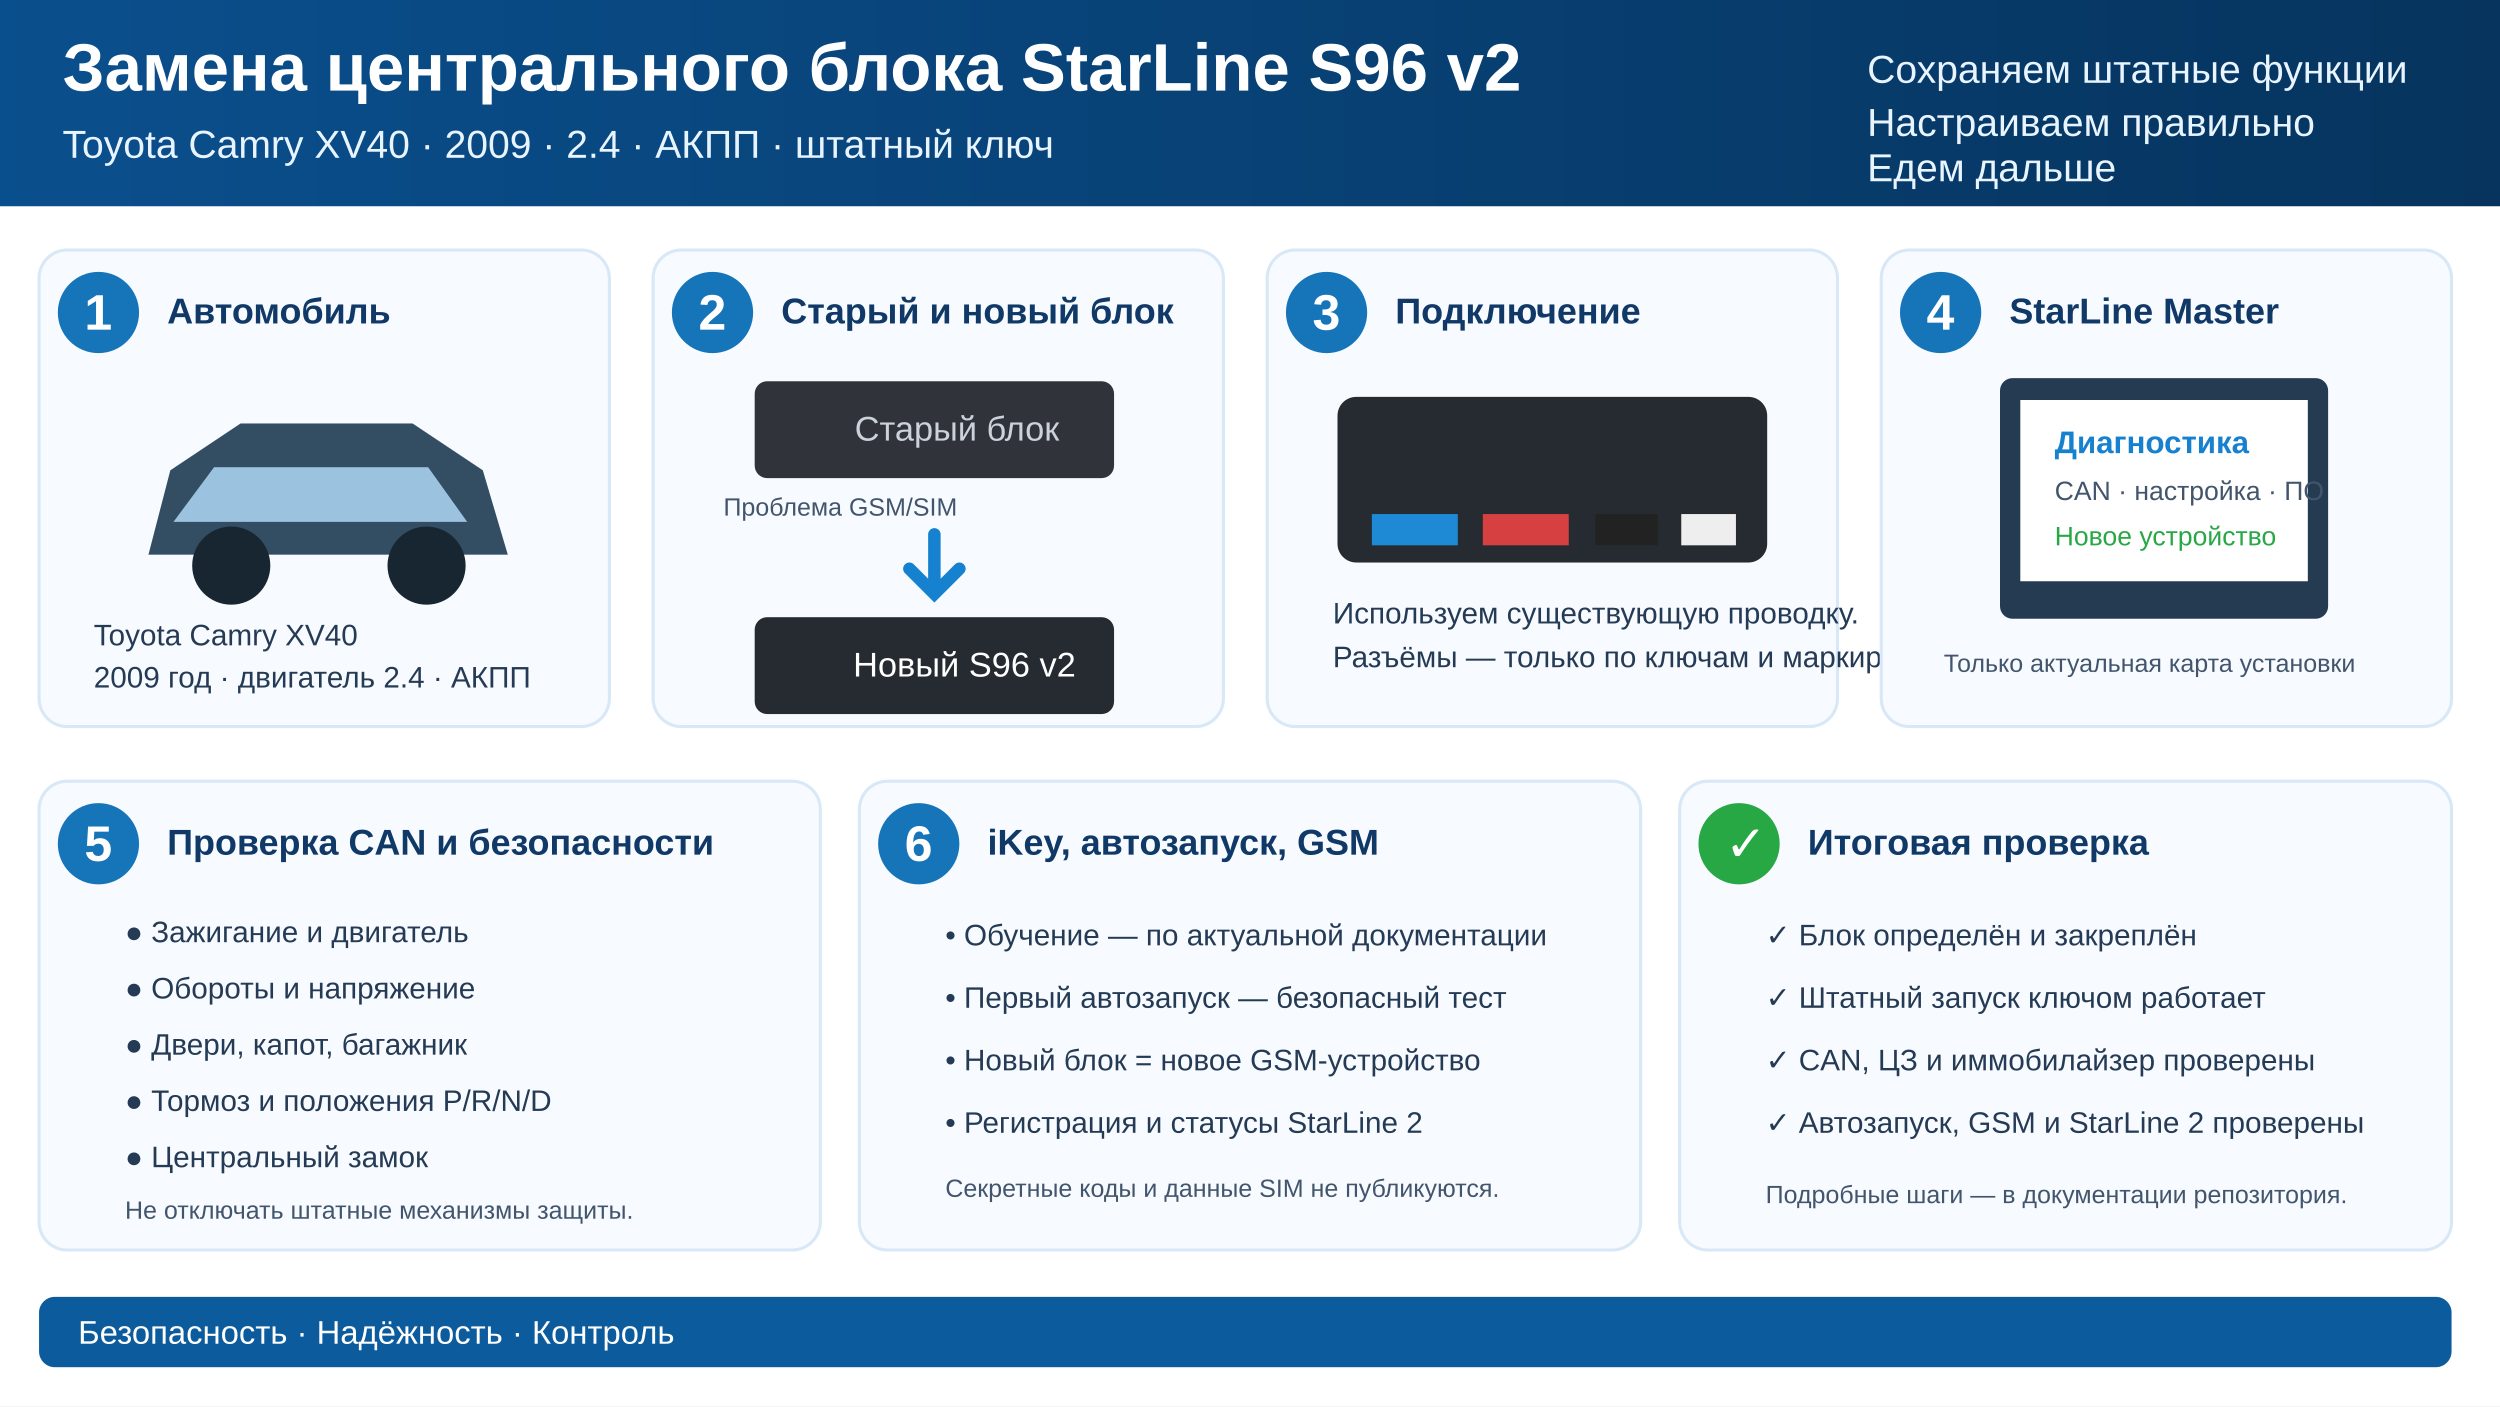
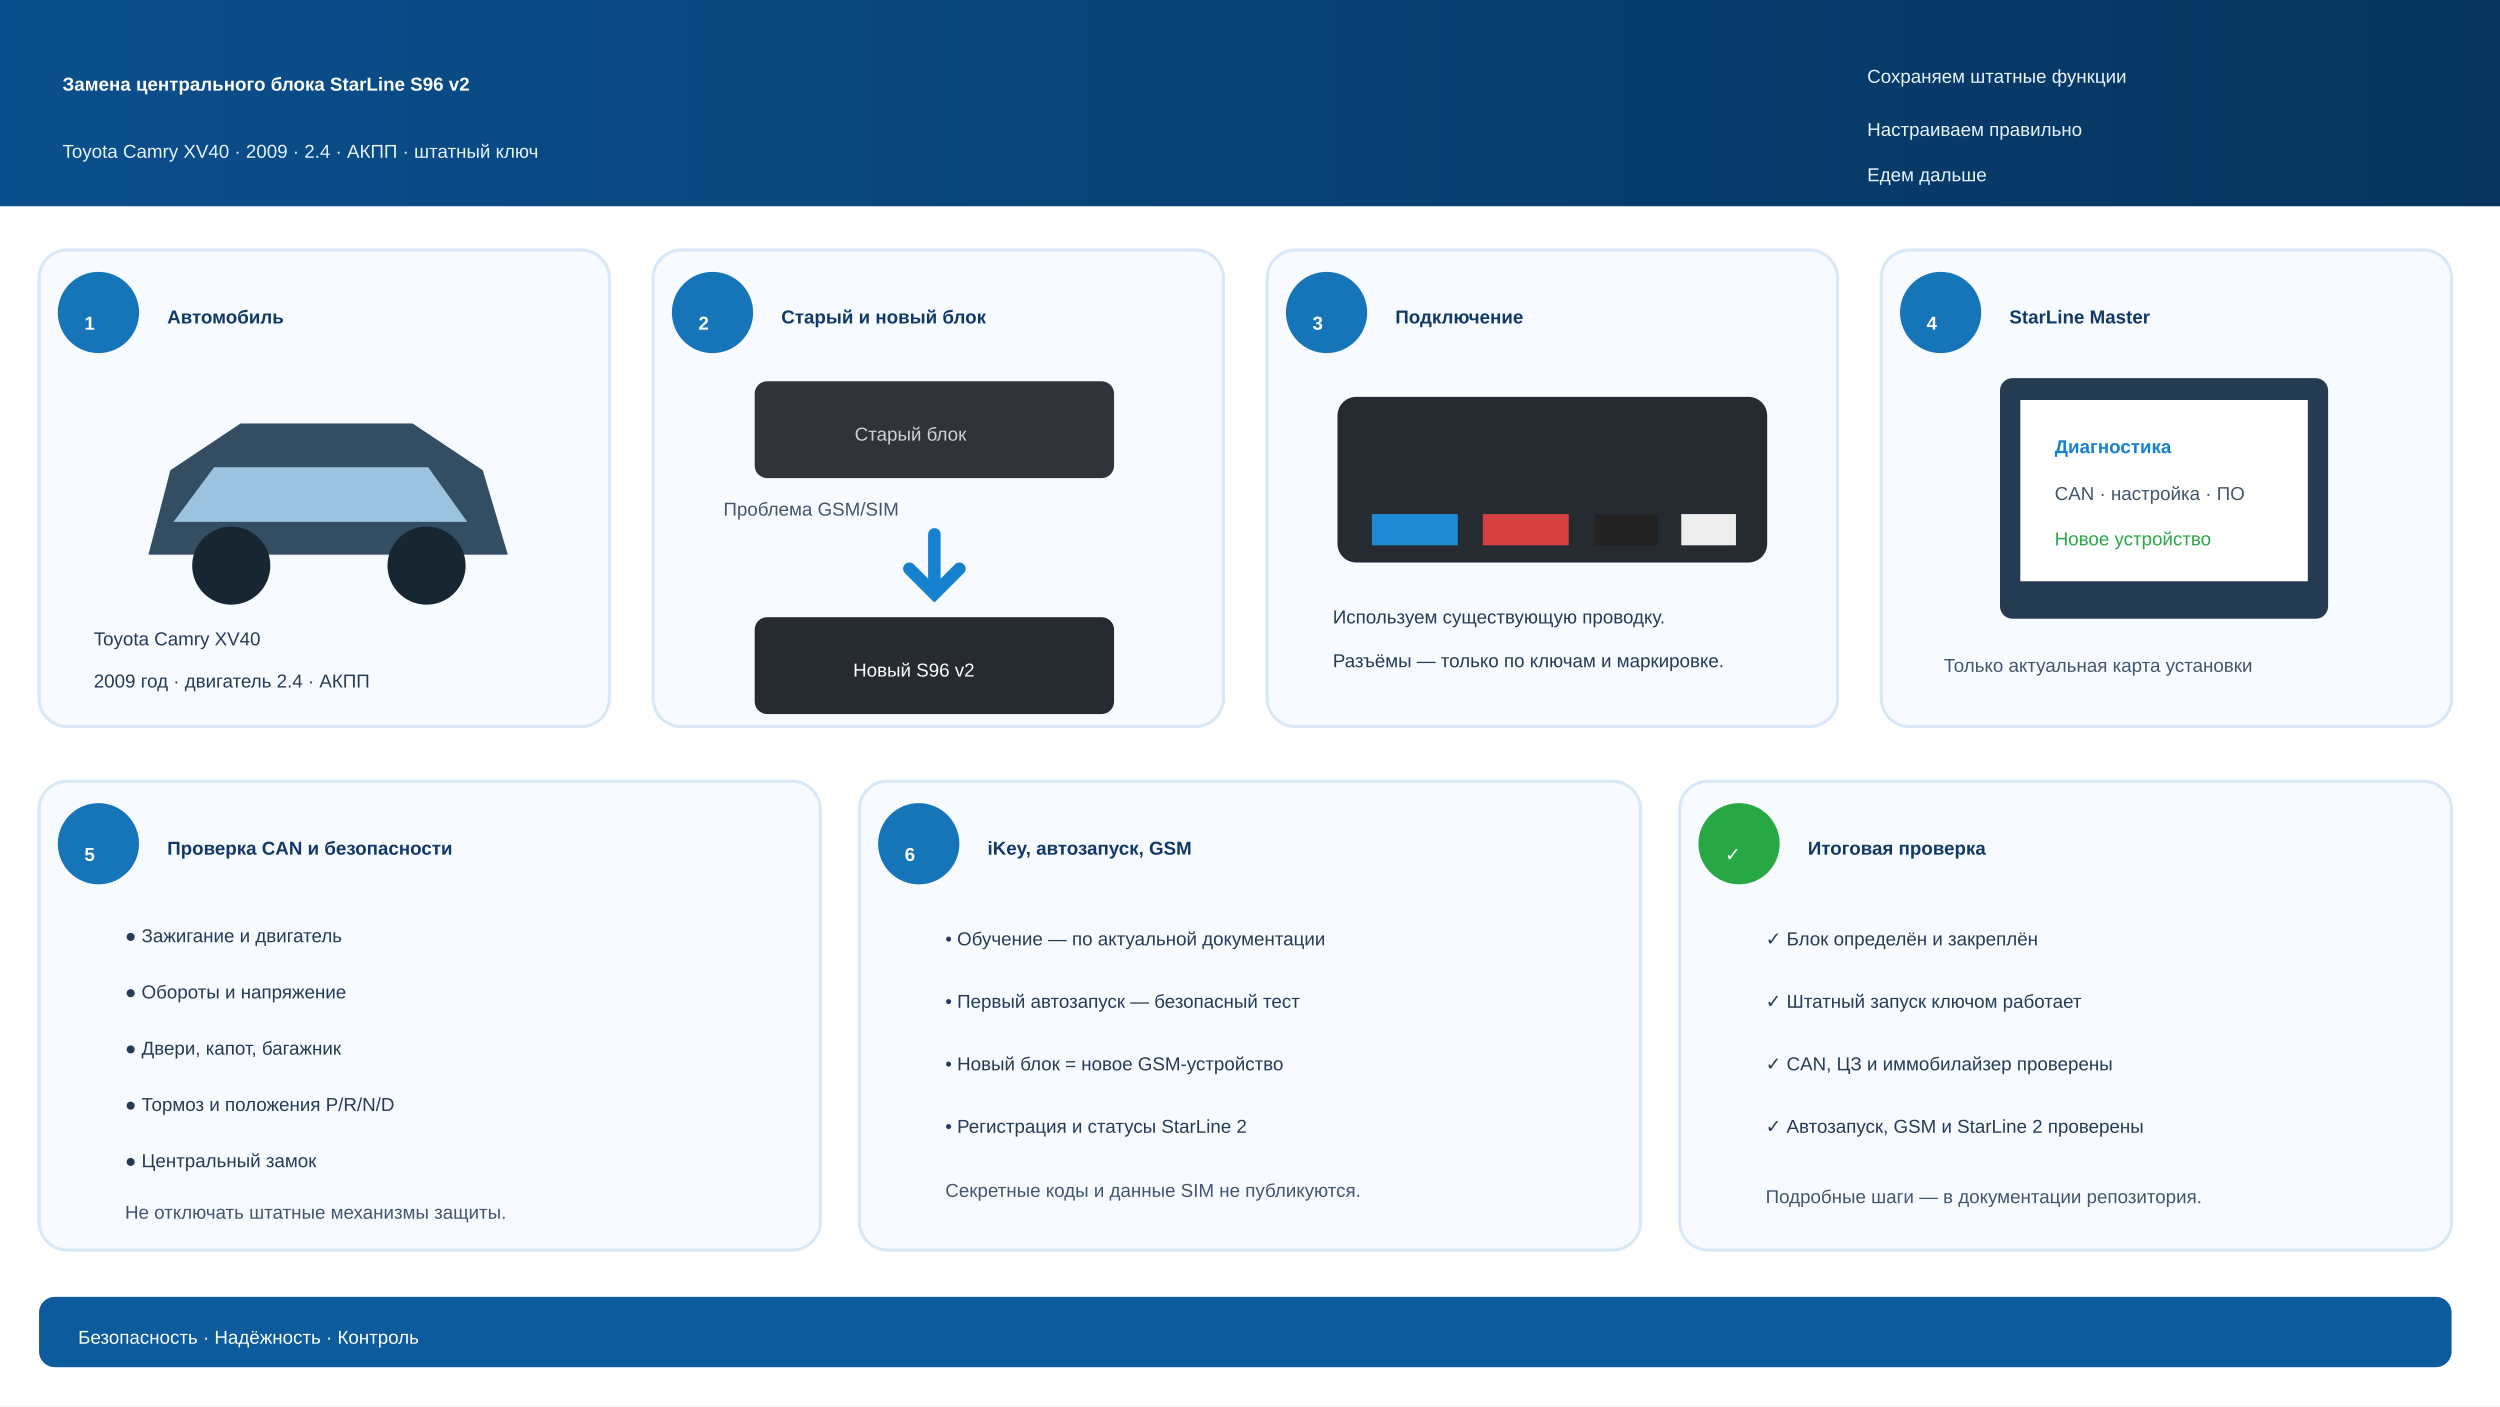
<svg xmlns="http://www.w3.org/2000/svg" width="1600" height="900" viewBox="0 0 1600 900" role="img" aria-labelledby="title desc">
  <defs>
    <linearGradient id="header" x1="0" x2="1">
      <stop stop-color="#0a4f8d" />
      <stop offset="1" stop-color="#06345e" />
    </linearGradient>
    <style>
-       .h { font: 700 43px Arial, sans-serif; fill: #fff; } .s { font: 400 25px Arial, sans-serif; fill: #e8f4ff; }
-       .n { font: 700 32px Arial, sans-serif; fill: #fff; } .t { font: 700 23px Arial, sans-serif; fill: #103967; }
-       .b { font: 400 19px Arial, sans-serif; fill: #253a54; } .small { font: 400 16px Arial, sans-serif; fill: #42556c; }
+       .h { font: 700 12px Arial, sans-serif; fill: #fff; } .s { font: 400 12px Arial, sans-serif; fill: #e8f4ff; }
+       .n { font: 700 12px Arial, sans-serif; fill: #fff; } .t { font: 700 12px Arial, sans-serif; fill: #103967; }
+       .b { font: 400 12px Arial, sans-serif; fill: #253a54; } .small { font: 400 12px Arial, sans-serif; fill: #42556c; }
      .card { fill: #f7fbff; stroke: #d8e8f7; stroke-width: 2; } .ok { fill: #28a745; } .arrow { stroke: #1681cf; stroke-width: 8; fill: none; stroke-linecap: round; }
    </style>
  </defs>
  <rect width="1600" height="900" fill="#fff" />
  <rect x="0" y="0" width="1600" height="132" fill="url(#header)" />
  <text x="40" y="58" class="h">Замена центрального блока StarLine S96 v2</text>
  <text x="40" y="101" class="s">Toyota Camry XV40 · 2009 · 2.4 · АКПП · штатный ключ</text>
  <text x="1195" y="53" class="s">Сохраняем штатные функции</text>
  <text x="1195" y="87" class="s">Настраиваем правильно</text>
  <text x="1195" y="116" class="s">Едем дальше</text>
  <g transform="translate(25 160)">
    <rect class="card" width="365" height="305" rx="18" />
    <circle cx="38" cy="40" r="26" fill="#1674b9" />
    <text x="29" y="51" class="n">1</text>
    <text x="82" y="47" class="t">Автомобиль</text>
    <path d="M70 195h230l-16-54-45-30H129l-45 30z" fill="#334d63" />
    <path d="M112 139h137l25 35H86z" fill="#9bc3df" />
    <circle cx="123" cy="202" r="25" fill="#182631" />
    <circle cx="248" cy="202" r="25" fill="#182631" />
    <text x="35" y="253" class="b">Toyota Camry XV40</text>
    <text x="35" y="280" class="b">2009 год · двигатель 2.4 · АКПП</text>
  </g>
  <g transform="translate(418 160)">
    <rect class="card" width="365" height="305" rx="18" />
    <circle cx="38" cy="40" r="26" fill="#1674b9" />
    <text x="29" y="51" class="n">2</text>
    <text x="82" y="47" class="t">Старый и новый блок</text>
    <rect x="65" y="84" width="230" height="62" rx="8" fill="#30343a" />
-     <text x="129" y="122" fill="#ccd2d9" font-family="Arial" font-size="22">Старый блок</text>
+     <text x="129" y="122" fill="#ccd2d9" font-family="Arial" font-size="12">Старый блок</text>
    <text x="45" y="170" class="small">Проблема GSM/SIM</text>
    <path d="M180 182v38m-16-16 16 16 16-16" class="arrow" />
    <rect x="65" y="235" width="230" height="62" rx="8" fill="#252b31" />
-     <text x="128" y="273" fill="#fff" font-family="Arial" font-size="22">Новый S96 v2</text>
+     <text x="128" y="273" fill="#fff" font-family="Arial" font-size="12">Новый S96 v2</text>
  </g>
  <g transform="translate(811 160)">
    <rect class="card" width="365" height="305" rx="18" />
    <circle cx="38" cy="40" r="26" fill="#1674b9" />
    <text x="29" y="51" class="n">3</text>
    <text x="82" y="47" class="t">Подключение</text>
    <rect x="45" y="94" width="275" height="106" rx="12" fill="#252b31" />
    <rect x="67" y="169" width="55" height="20" fill="#1e89d5" />
    <rect x="138" y="169" width="55" height="20" fill="#d64040" />
    <rect x="210" y="169" width="40" height="20" fill="#222" />
    <rect x="265" y="169" width="35" height="20" fill="#eee" />
    <text x="42" y="239" class="b">Используем существующую проводку.</text>
    <text x="42" y="267" class="b">Разъёмы — только по ключам и маркировке.</text>
  </g>
  <g transform="translate(1204 160)">
    <rect class="card" width="365" height="305" rx="18" />
    <circle cx="38" cy="40" r="26" fill="#1674b9" />
    <text x="29" y="51" class="n">4</text>
    <text x="82" y="47" class="t">StarLine Master</text>
    <rect x="76" y="82" width="210" height="154" rx="8" fill="#253b51" />
    <rect x="89" y="96" width="184" height="116" fill="#fff" />
-     <text x="111" y="130" fill="#1681cf" font-family="Arial" font-size="20" font-weight="700">Диагностика</text>
-     <text x="111" y="160" fill="#42556c" font-family="Arial" font-size="17">CAN · настройка · ПО</text>
-     <text x="111" y="189" fill="#28a745" font-family="Arial" font-size="17">Новое устройство</text>
+     <text x="111" y="130" fill="#1681cf" font-family="Arial" font-size="12" font-weight="700">Диагностика</text>
+     <text x="111" y="160" fill="#42556c" font-family="Arial" font-size="12">CAN · настройка · ПО</text>
+     <text x="111" y="189" fill="#28a745" font-family="Arial" font-size="12">Новое устройство</text>
    <text x="40" y="270" class="small">Только актуальная карта установки</text>
  </g>
  <g transform="translate(25 500)">
    <rect class="card" width="500" height="300" rx="18" />
    <circle cx="38" cy="40" r="26" fill="#1674b9" />
    <text x="29" y="51" class="n">5</text>
    <text x="82" y="47" class="t">Проверка CAN и безопасности</text>
    <g class="b">
      <text x="55" y="103">● Зажигание и двигатель</text>
      <text x="55" y="139">● Обороты и напряжение</text>
      <text x="55" y="175">● Двери, капот, багажник</text>
      <text x="55" y="211">● Тормоз и положения P/R/N/D</text>
      <text x="55" y="247">● Центральный замок</text>
    </g>
    <text x="55" y="280" class="small">Не отключать штатные механизмы защиты.</text>
  </g>
  <g transform="translate(550 500)">
    <rect class="card" width="500" height="300" rx="18" />
    <circle cx="38" cy="40" r="26" fill="#1674b9" />
    <text x="29" y="51" class="n">6</text>
    <text x="82" y="47" class="t">iKey, автозапуск, GSM</text>
    <text x="55" y="105" class="b">• Обучение — по актуальной документации</text>
    <text x="55" y="145" class="b">• Первый автозапуск — безопасный тест</text>
    <text x="55" y="185" class="b">• Новый блок = новое GSM-устройство</text>
    <text x="55" y="225" class="b">• Регистрация и статусы StarLine 2</text>
    <text x="55" y="266" class="small">Секретные коды и данные SIM не публикуются.</text>
  </g>
  <g transform="translate(1075 500)">
    <rect class="card" width="494" height="300" rx="18" />
    <circle cx="38" cy="40" r="26" fill="#28a745" />
    <text x="29" y="51" class="n">✓</text>
    <text x="82" y="47" class="t">Итоговая проверка</text>
    <g class="b">
      <text x="55" y="105">✓ Блок определён и закреплён</text>
      <text x="55" y="145">✓ Штатный запуск ключом работает</text>
      <text x="55" y="185">✓ CAN, ЦЗ и иммобилайзер проверены</text>
      <text x="55" y="225">✓ Автозапуск, GSM и StarLine 2 проверены</text>
    </g>
    <text x="55" y="270" class="small">Подробные шаги — в документации репозитория.</text>
  </g>
  <rect x="25" y="830" width="1544" height="45" rx="10" fill="#0b5b9d" />
-   <text x="50" y="860" fill="#fff" font-family="Arial" font-size="21">Безопасность · Надёжность · Контроль</text>
+   <text x="50" y="860" fill="#fff" font-family="Arial" font-size="12">Безопасность · Надёжность · Контроль</text>
</svg>
